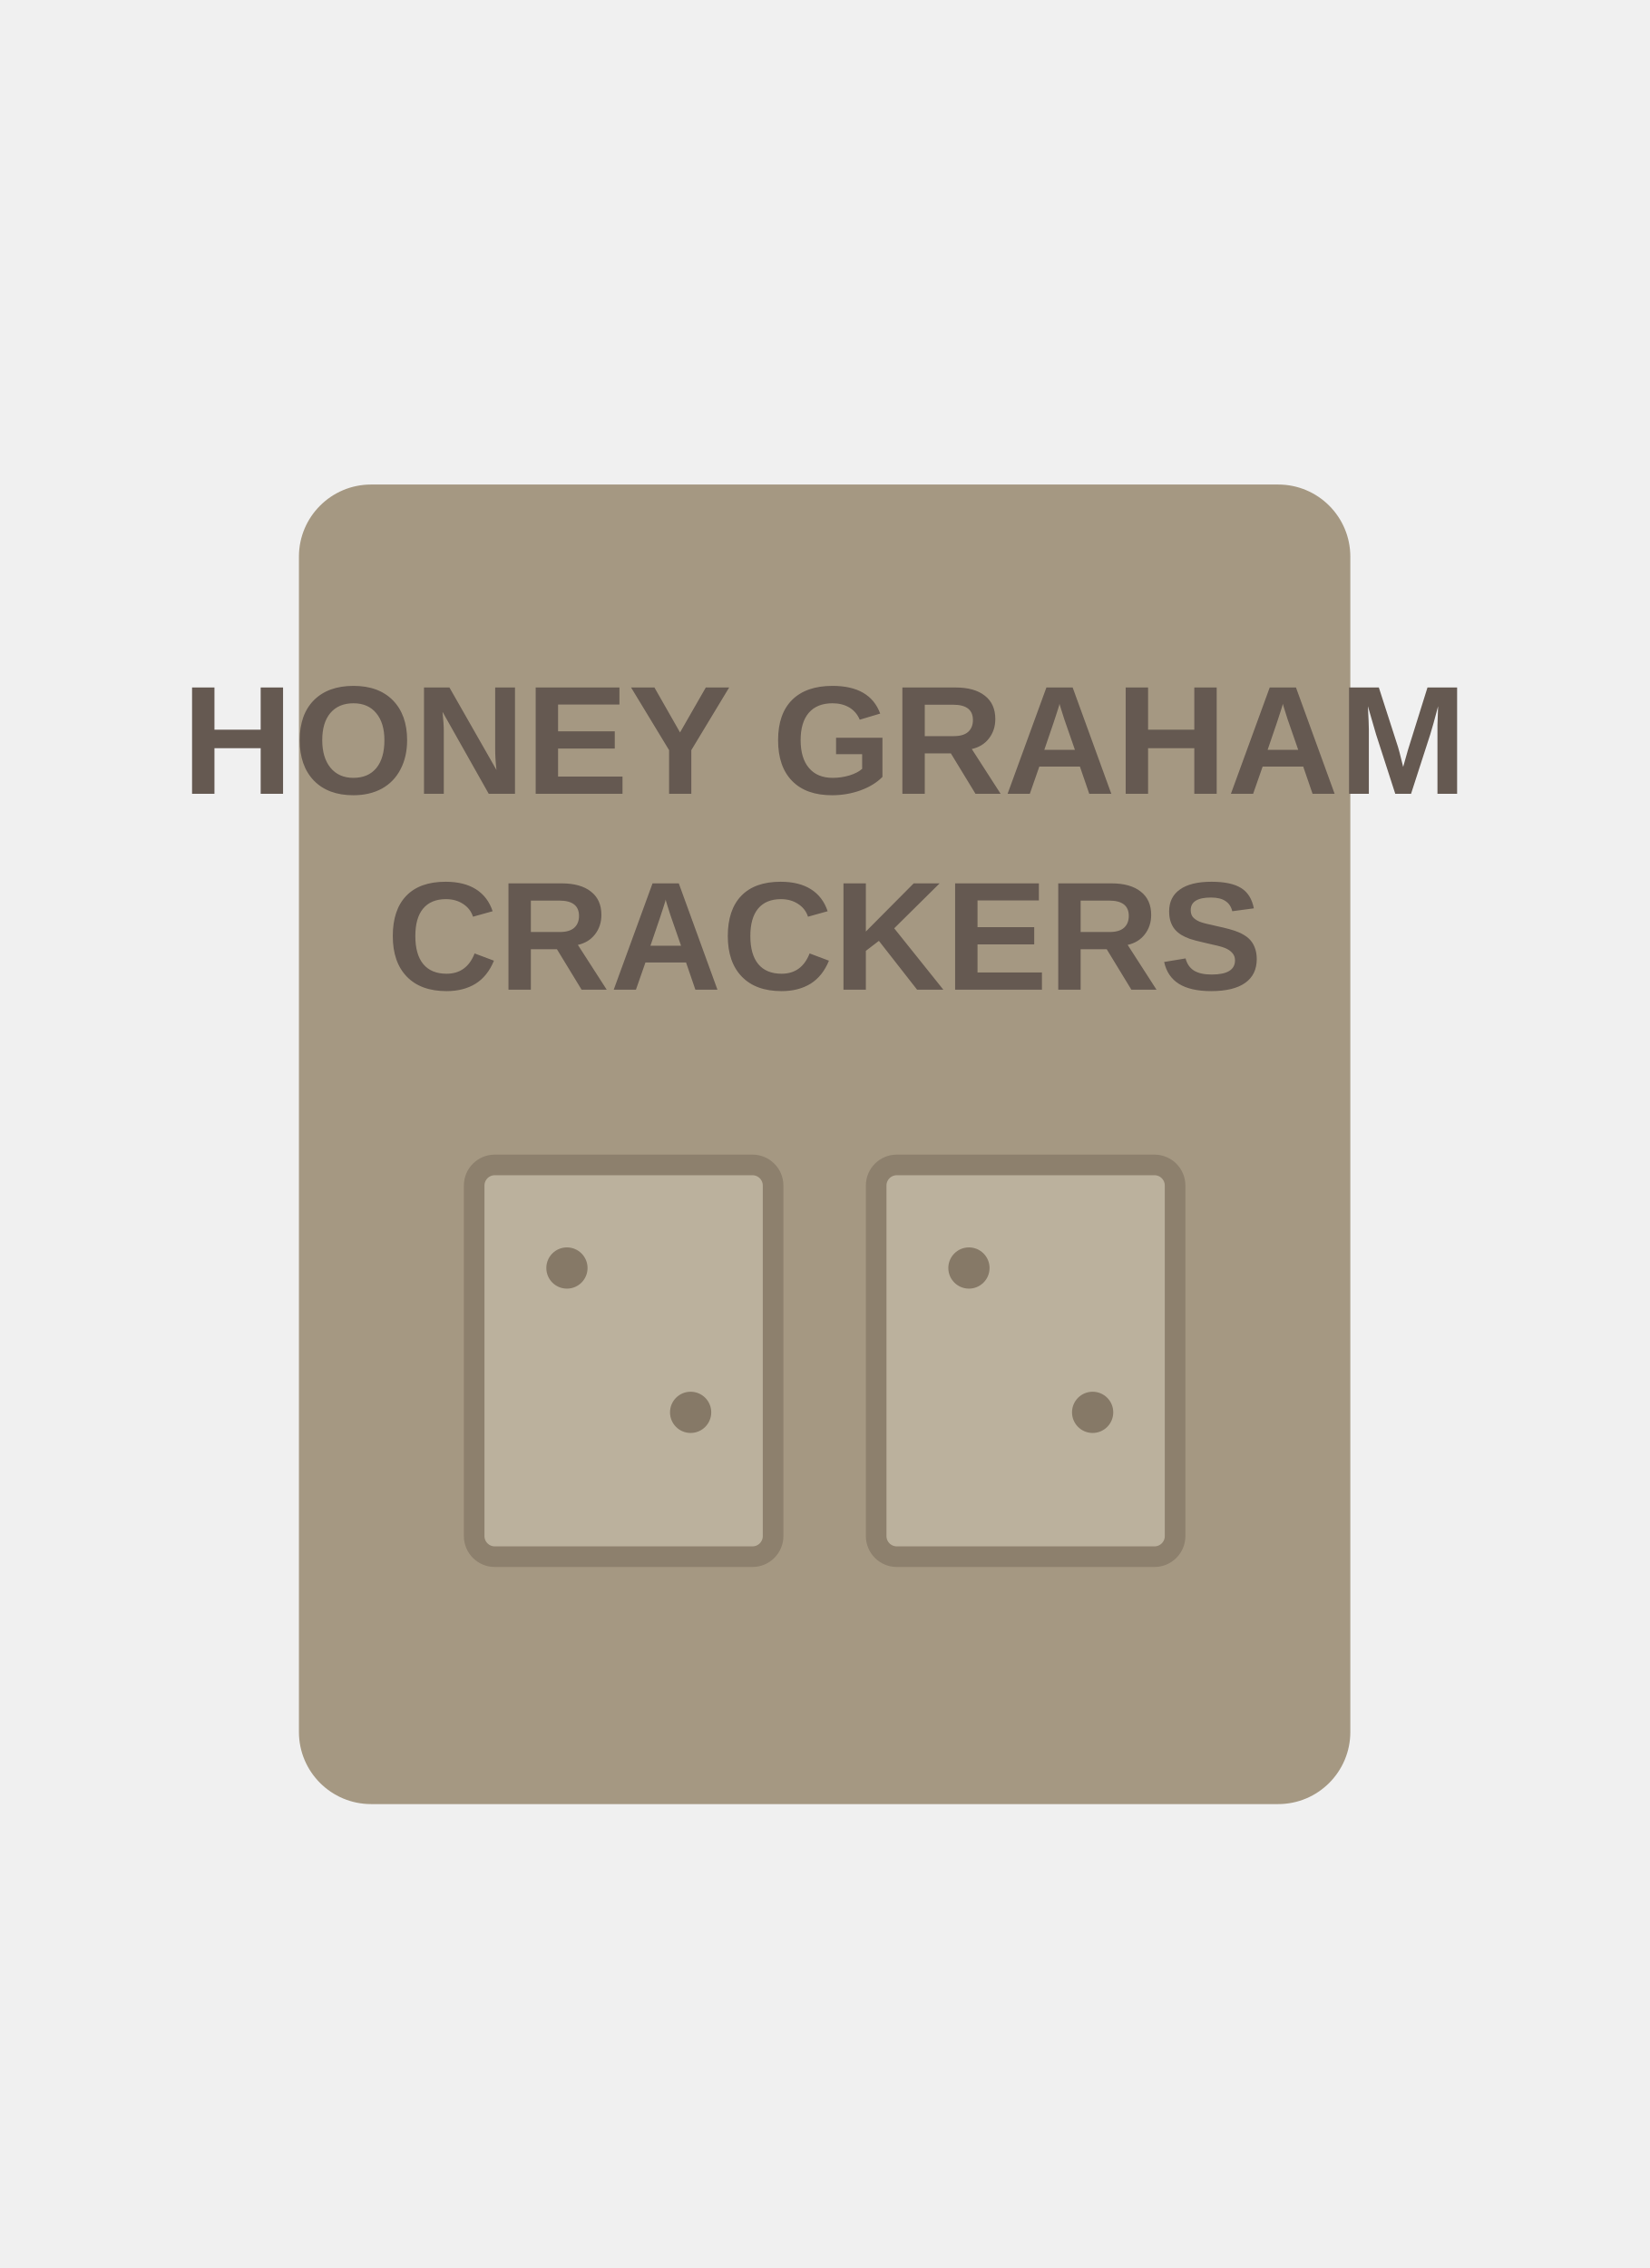
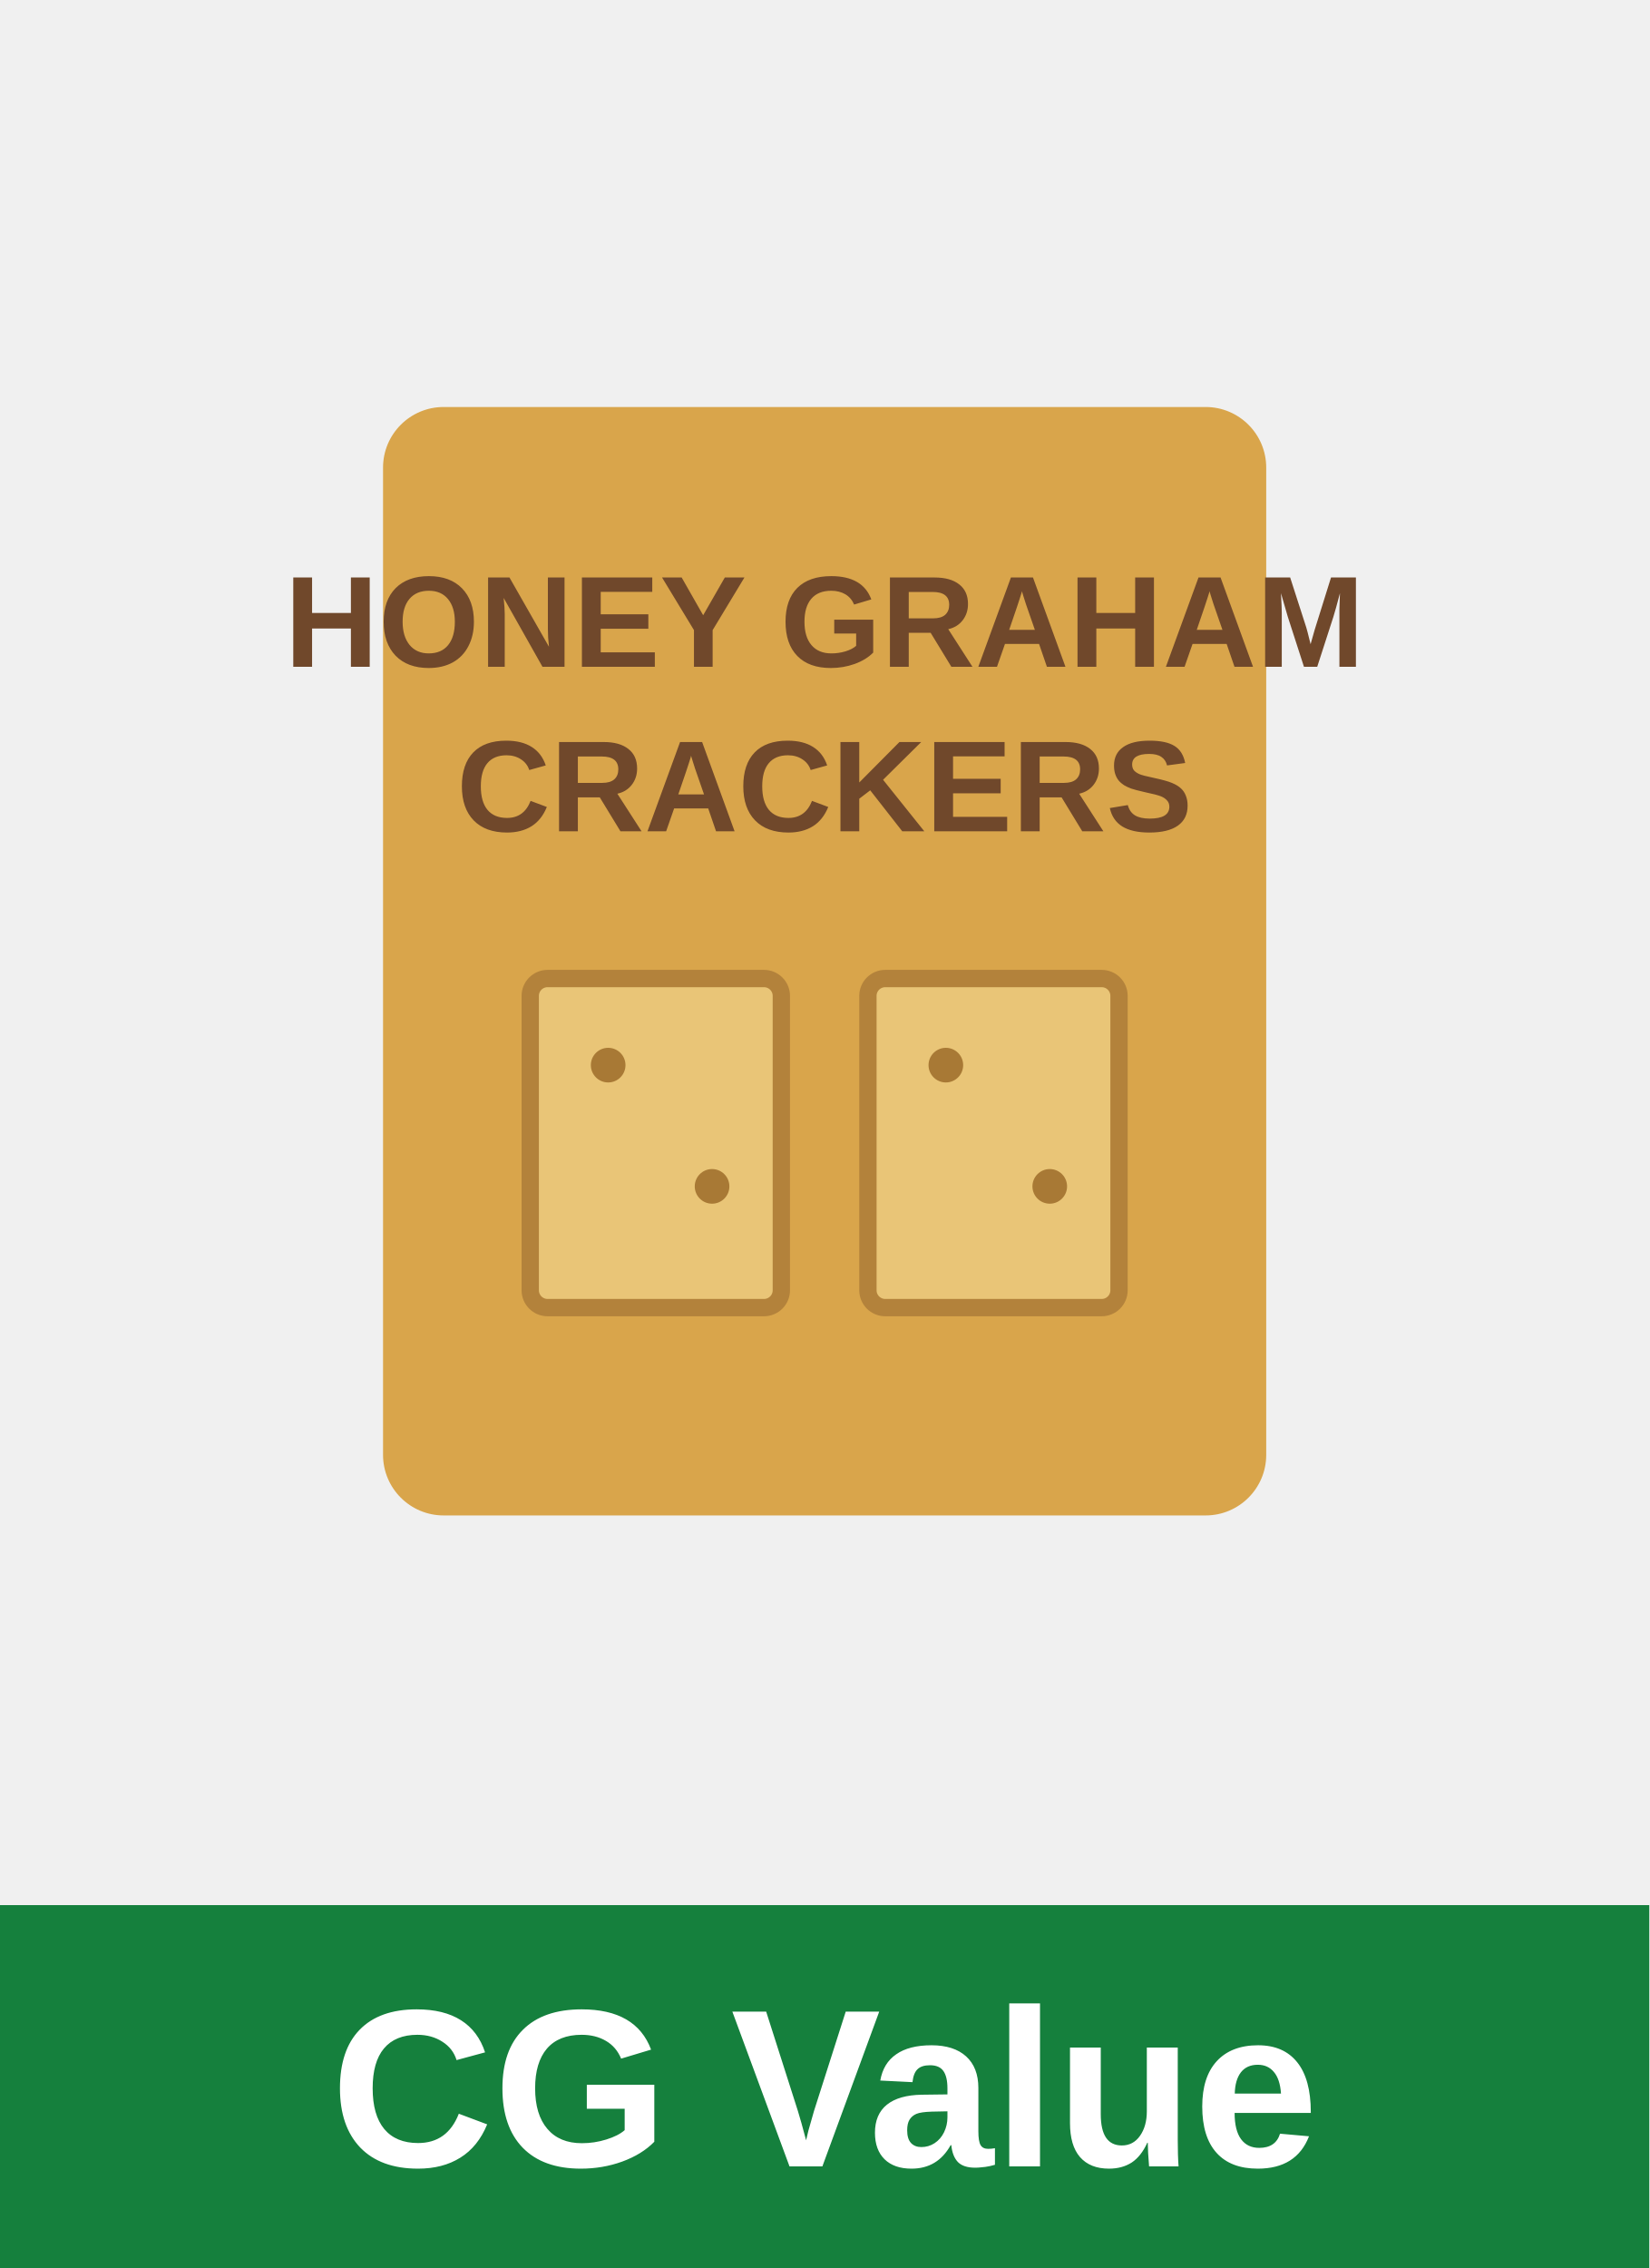
<svg xmlns="http://www.w3.org/2000/svg" viewBox="0 0 160 220">
-   <rect x="29" y="47" width="102" height="128" rx="7" fill="#a59882" />
-   <text x="80" y="77" text-anchor="middle" font-family="Arial" font-size="15" font-weight="700" fill="#655951">HONEY GRAHAM</text>
-   <text x="80" y="96" text-anchor="middle" font-family="Arial" font-size="15" font-weight="700" fill="#655951">CRACKERS</text>
-   <g fill="#bbb19d" stroke="#8d806d" stroke-width="2">
-     <rect x="46" y="113" width="29" height="38" rx="2" />
-     <rect x="85" y="113" width="29" height="38" rx="2" />
+   <g transform="translate(80 0) scale(0.84) translate(-80 0)">
+     <rect x="29" y="47" width="102" height="128" rx="7" fill="#d9a54b" />
+     <text x="80" y="77" text-anchor="middle" font-family="Arial" font-size="15" font-weight="700" fill="#70482b">HONEY GRAHAM</text>
+     <text x="80" y="96" text-anchor="middle" font-family="Arial" font-size="15" font-weight="700" fill="#70482b">CRACKERS</text>
+     <g fill="#e9c577" stroke="#b3823b" stroke-width="2">
+       <rect x="46" y="113" width="29" height="38" rx="2" />
+       <rect x="85" y="113" width="29" height="38" rx="2" />
+     </g>
+     <g fill="#a87935">
+       <circle cx="55" cy="123" r="2" />
+       <circle cx="67" cy="137" r="2" />
+       <circle cx="94" cy="123" r="2" />
+       <circle cx="106" cy="137" r="2" />
+     </g>
  </g>
-   <g fill="#867967">
-     <circle cx="55" cy="123" r="2" />
-     <circle cx="67" cy="137" r="2" />
-     <circle cx="94" cy="123" r="2" />
-     <circle cx="106" cy="137" r="2" />
+   <g>
+     <rect x="0" y="184.8" width="160" height="35.2" fill="#15803d" />
+     <text x="80" y="210.144" text-anchor="middle" font-family="Arial,Helvetica,sans-serif" font-weight="bold" font-size="21.824" fill="#ffffff">CG Value</text>
  </g>
</svg>
